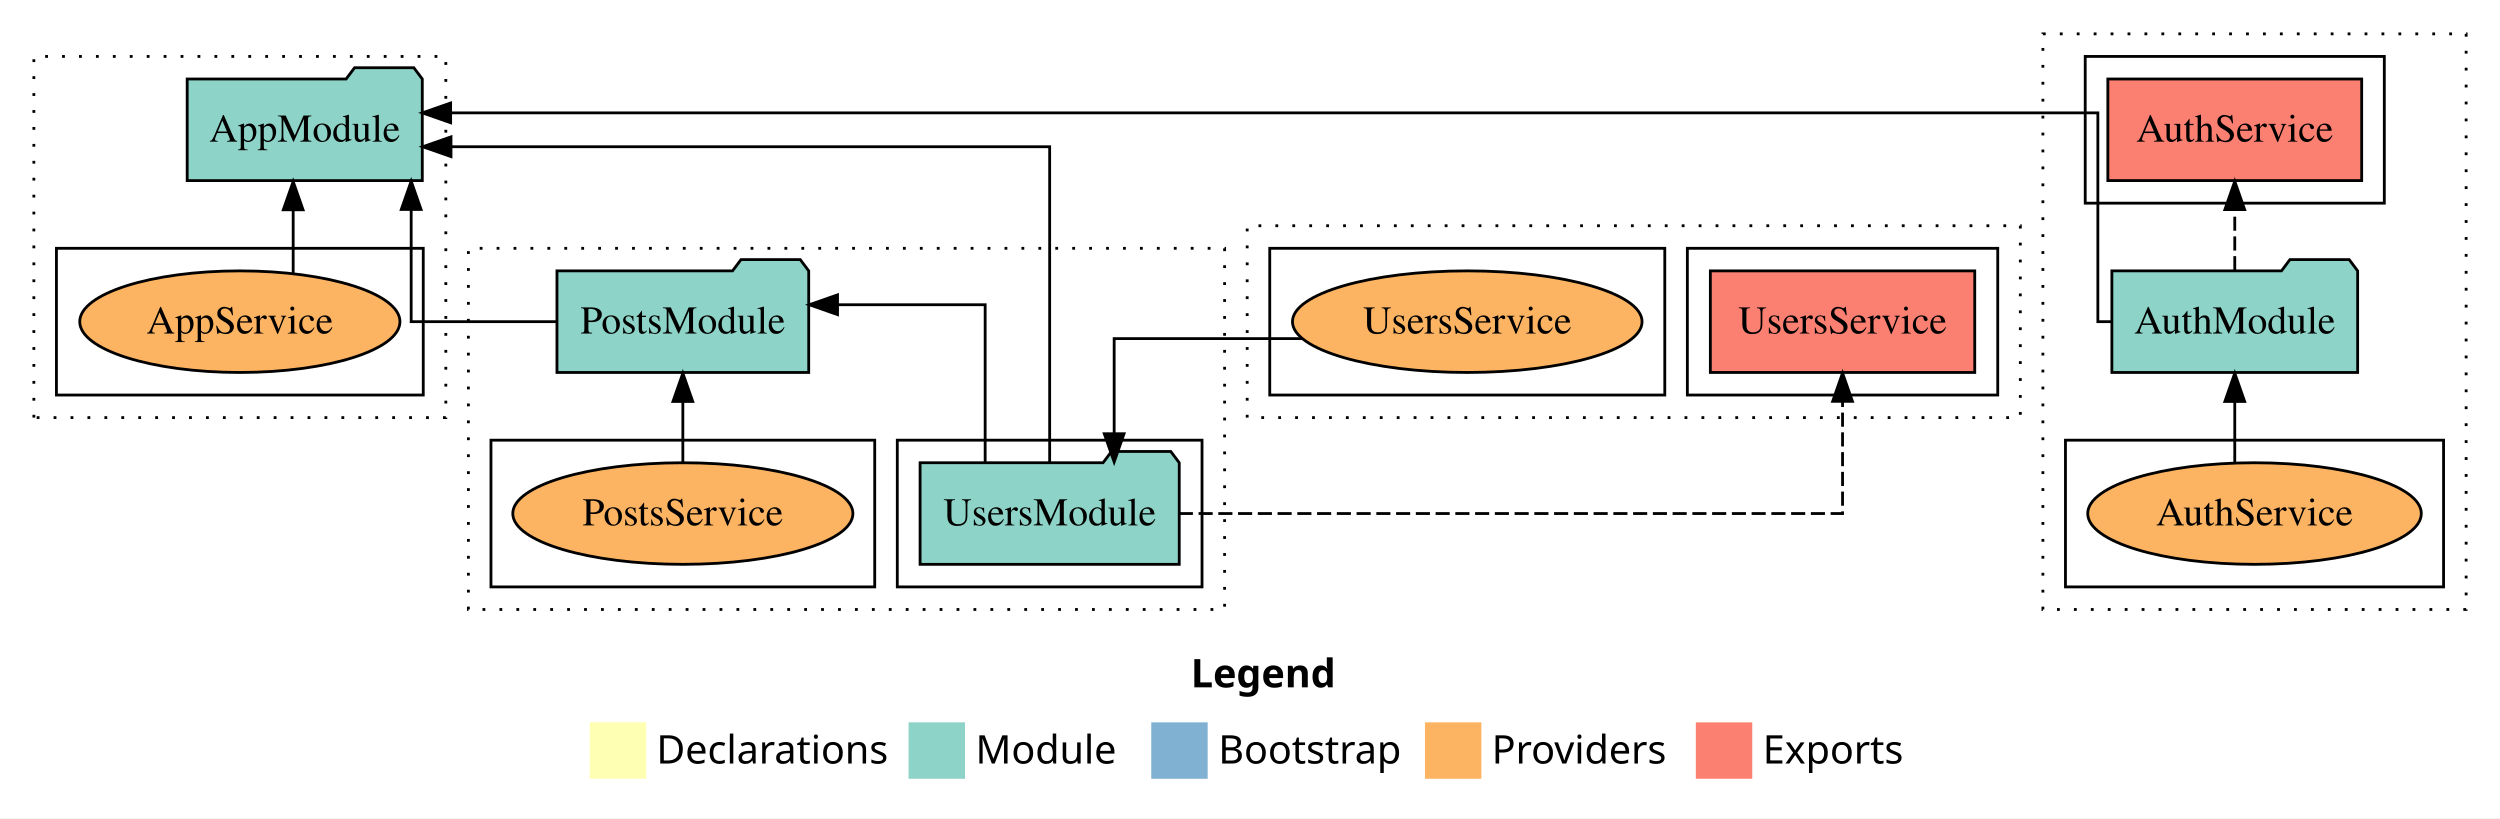
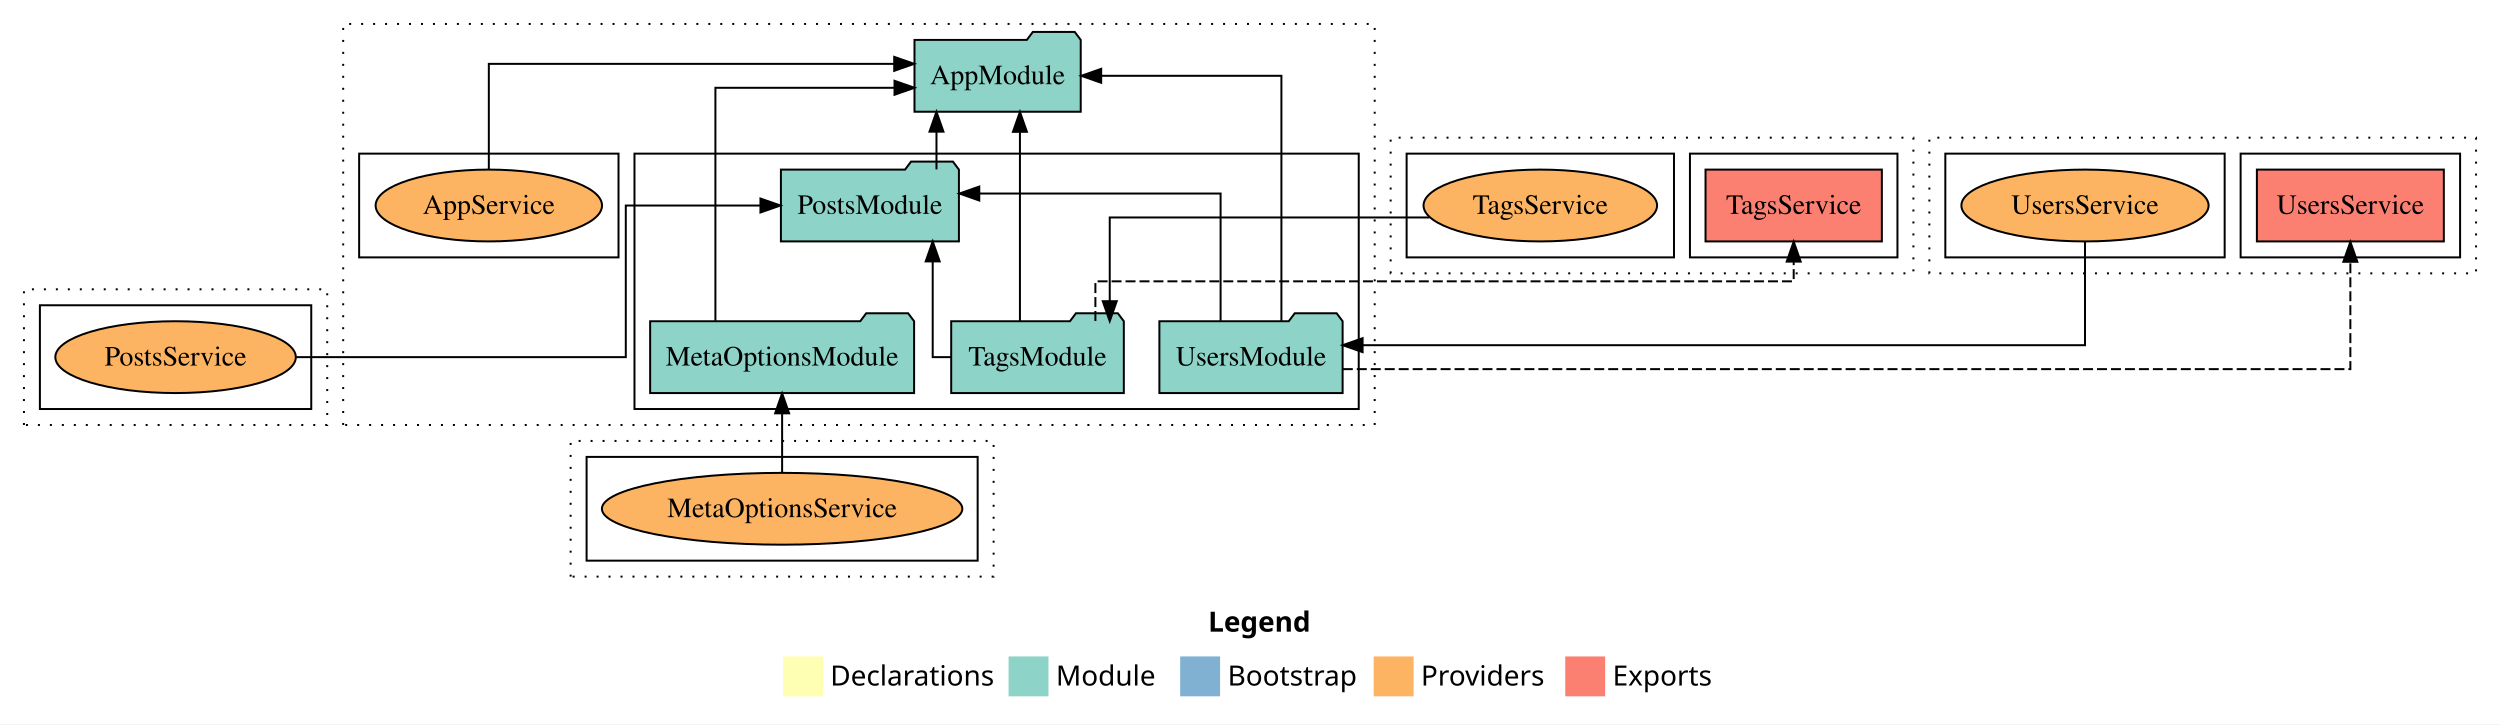
- <svg xmlns="http://www.w3.org/2000/svg" width="886pt" height="290pt" viewBox="0.00 0.00 886.00 290.00">
-   <g id="graph0" class="graph" transform="scale(1 1) rotate(0) translate(4 286)">
-     <polygon fill="white" stroke="transparent" points="-4,4 -4,-286 882,-286 882,4 -4,4" />
-     <text text-anchor="start" x="418.01" y="-42.4" font-family="Times-12" font-weight="bold" font-size="14.00">Legend</text>
-     <polygon fill="#ffffb3" stroke="transparent" points="205,-10 205,-30 225,-30 225,-10 205,-10" />
-     <text text-anchor="start" x="228.63" y="-15.4" font-family="Times-12" font-size="14.00">  Declarations</text>
-     <polygon fill="#8dd3c7" stroke="transparent" points="318,-10 318,-30 338,-30 338,-10 318,-10" />
-     <text text-anchor="start" x="341.73" y="-15.4" font-family="Times-12" font-size="14.00">  Module</text>
-     <polygon fill="#80b1d3" stroke="transparent" points="404,-10 404,-30 424,-30 424,-10 404,-10" />
-     <text text-anchor="start" x="427.78" y="-15.4" font-family="Times-12" font-size="14.00">  Bootstrap</text>
-     <polygon fill="#fdb462" stroke="transparent" points="501,-10 501,-30 521,-30 521,-10 501,-10" />
-     <text text-anchor="start" x="524.67" y="-15.4" font-family="Times-12" font-size="14.00">  Providers</text>
-     <polygon fill="#fb8072" stroke="transparent" points="597,-10 597,-30 617,-30 617,-10 597,-10" />
-     <text text-anchor="start" x="620.73" y="-15.4" font-family="Times-12" font-size="14.00">  Exports</text>
+ <svg xmlns="http://www.w3.org/2000/svg" width="1253pt" height="363pt" viewBox="0.00 0.00 1253.00 363.00">
+   <g id="graph0" class="graph" transform="scale(1 1) rotate(0) translate(4 359)">
+     <polygon fill="white" stroke="transparent" points="-4,4 -4,-359 1249,-359 1249,4 -4,4" />
+     <text text-anchor="start" x="601.51" y="-42.4" font-family="Times-12" font-weight="bold" font-size="14.00">Legend</text>
+     <polygon fill="#ffffb3" stroke="transparent" points="388.5,-10 388.5,-30 408.5,-30 408.5,-10 388.5,-10" />
+     <text text-anchor="start" x="412.13" y="-15.4" font-family="Times-12" font-size="14.00">  Declarations</text>
+     <polygon fill="#8dd3c7" stroke="transparent" points="501.5,-10 501.5,-30 521.5,-30 521.5,-10 501.5,-10" />
+     <text text-anchor="start" x="525.23" y="-15.4" font-family="Times-12" font-size="14.00">  Module</text>
+     <polygon fill="#80b1d3" stroke="transparent" points="587.5,-10 587.5,-30 607.5,-30 607.5,-10 587.5,-10" />
+     <text text-anchor="start" x="611.28" y="-15.4" font-family="Times-12" font-size="14.00">  Bootstrap</text>
+     <polygon fill="#fdb462" stroke="transparent" points="684.5,-10 684.5,-30 704.5,-30 704.5,-10 684.5,-10" />
+     <text text-anchor="start" x="708.17" y="-15.4" font-family="Times-12" font-size="14.00">  Providers</text>
+     <polygon fill="#fb8072" stroke="transparent" points="780.5,-10 780.5,-30 800.5,-30 800.5,-10 780.5,-10" />
+     <text text-anchor="start" x="804.23" y="-15.4" font-family="Times-12" font-size="14.00">  Exports</text>
+     <g id="clust1" class="cluster">
+       <polygon fill="none" stroke="black" stroke-dasharray="1,5" points="168,-146 168,-347 685,-347 685,-146 168,-146" />
+     </g>
+     <g id="clust3" class="cluster">
+       <polygon fill="none" stroke="black" points="314,-154 314,-282 677,-282 677,-154 314,-154" />
+     </g>
+     <g id="clust6" class="cluster">
+       <polygon fill="none" stroke="black" points="176,-230 176,-282 306,-282 306,-230 176,-230" />
+     </g>
    <g id="clust7" class="cluster">
-       <polygon fill="none" stroke="black" stroke-dasharray="1,5" points="720,-70 720,-274 870,-274 870,-70 720,-70" />
-     </g>
-     <g id="clust10" class="cluster">
-       <polygon fill="none" stroke="black" points="735,-214 735,-266 841,-266 841,-214 735,-214" />
+       <polygon fill="none" stroke="black" stroke-dasharray="1,5" points="282,-70 282,-138 494,-138 494,-70 282,-70" />
    </g>
    <g id="clust12" class="cluster">
-       <polygon fill="none" stroke="black" points="728,-78 728,-130 862,-130 862,-78 728,-78" />
+       <polygon fill="none" stroke="black" points="290,-78 290,-130 486,-130 486,-78 290,-78" />
    </g>
    <g id="clust13" class="cluster">
-       <polygon fill="none" stroke="black" stroke-dasharray="1,5" points="162,-70 162,-198 430,-198 430,-70 162,-70" />
-     </g>
-     <g id="clust15" class="cluster">
-       <polygon fill="none" stroke="black" points="314,-78 314,-130 422,-130 422,-78 314,-78" />
+       <polygon fill="none" stroke="black" stroke-dasharray="1,5" points="8,-146 8,-214 160,-214 160,-146 8,-146" />
    </g>
    <g id="clust18" class="cluster">
-       <polygon fill="none" stroke="black" points="170,-78 170,-130 306,-130 306,-78 170,-78" />
+       <polygon fill="none" stroke="black" points="16,-154 16,-206 152,-206 152,-154 16,-154" />
    </g>
    <g id="clust19" class="cluster">
-       <polygon fill="none" stroke="black" stroke-dasharray="1,5" points="438,-138 438,-206 712,-206 712,-138 438,-138" />
+       <polygon fill="none" stroke="black" stroke-dasharray="1,5" points="693,-222 693,-290 955,-290 955,-222 693,-222" />
    </g>
    <g id="clust22" class="cluster">
-       <polygon fill="none" stroke="black" points="594,-146 594,-198 704,-198 704,-146 594,-146" />
+       <polygon fill="none" stroke="black" points="843,-230 843,-282 947,-282 947,-230 843,-230" />
    </g>
    <g id="clust24" class="cluster">
-       <polygon fill="none" stroke="black" points="446,-146 446,-198 586,-198 586,-146 446,-146" />
+       <polygon fill="none" stroke="black" points="701,-230 701,-282 835,-282 835,-230 701,-230" />
    </g>
-     <g id="clust1" class="cluster">
-       <polygon fill="none" stroke="black" stroke-dasharray="1,5" points="8,-138 8,-266 154,-266 154,-138 8,-138" />
+     <g id="clust25" class="cluster">
+       <polygon fill="none" stroke="black" stroke-dasharray="1,5" points="963,-222 963,-290 1237,-290 1237,-222 963,-222" />
    </g>
-     <g id="clust6" class="cluster">
-       <polygon fill="none" stroke="black" points="16,-146 16,-198 146,-198 146,-146 16,-146" />
+     <g id="clust28" class="cluster">
+       <polygon fill="none" stroke="black" points="1119,-230 1119,-282 1229,-282 1229,-230 1119,-230" />
+     </g>
+     <g id="clust30" class="cluster">
+       <polygon fill="none" stroke="black" points="971,-230 971,-282 1111,-282 1111,-230 971,-230" />
    </g>
    <g id="node1" class="node">
-       <polygon fill="#8dd3c7" stroke="black" points="831.55,-190 828.55,-194 807.55,-194 804.55,-190 744.45,-190 744.45,-154 831.55,-154 831.55,-190" />
-       <text text-anchor="middle" x="788" y="-167.8" font-family="Times,serif" font-size="14.00">AuthModule</text>
+       <polygon fill="#8dd3c7" stroke="black" points="454.15,-198 451.15,-202 430.15,-202 427.15,-198 321.85,-198 321.85,-162 454.15,-162 454.15,-198" />
+       <text text-anchor="middle" x="388" y="-175.8" font-family="Times,serif" font-size="14.00">MetaOptionsModule</text>
+     </g>
+     <g id="node5" class="node">
+       <polygon fill="#8dd3c7" stroke="black" points="537.66,-339 534.66,-343 513.66,-343 510.66,-339 454.34,-339 454.34,-303 537.66,-303 537.66,-339" />
+       <text text-anchor="middle" x="496" y="-316.8" font-family="Times,serif" font-size="14.00">AppModule</text>
+     </g>
+     <g id="edge1" class="edge">
+       <path fill="none" stroke="black" d="M354.56,-198.21C354.56,-235.06 354.56,-315 354.56,-315 354.56,-315 444.33,-315 444.33,-315" />
+       <polygon fill="black" stroke="black" points="444.33,-318.5 454.33,-315 444.33,-311.5 444.33,-318.5" />
+     </g>
+     <g id="node2" class="node">
+       <polygon fill="#8dd3c7" stroke="black" points="476.61,-274 473.61,-278 452.61,-278 449.61,-274 387.39,-274 387.39,-238 476.61,-238 476.61,-274" />
+       <text text-anchor="middle" x="432" y="-251.8" font-family="Times,serif" font-size="14.00">PostsModule</text>
+     </g>
+     <g id="edge2" class="edge">
+       <path fill="none" stroke="black" d="M465.36,-274.11C465.36,-274.11 465.36,-292.99 465.36,-292.99" />
+       <polygon fill="black" stroke="black" points="461.86,-292.99 465.36,-302.99 468.86,-292.99 461.86,-292.99" />
+     </g>
+     <g id="node3" class="node">
+       <polygon fill="#8dd3c7" stroke="black" points="559.26,-198 556.26,-202 535.26,-202 532.26,-198 472.74,-198 472.74,-162 559.26,-162 559.26,-198" />
+       <text text-anchor="middle" x="516" y="-175.8" font-family="Times,serif" font-size="14.00">TagsModule</text>
+     </g>
+     <g id="edge7" class="edge">
+       <path fill="none" stroke="black" d="M472.62,-180C467.18,-180 463.47,-180 463.47,-180 463.47,-180 463.47,-227.99 463.47,-227.99" />
+       <polygon fill="black" stroke="black" points="459.97,-227.99 463.47,-237.99 466.97,-227.99 459.97,-227.99" />
+     </g>
+     <g id="edge3" class="edge">
+       <path fill="none" stroke="black" d="M507.19,-198.14C507.19,-198.14 507.19,-292.93 507.19,-292.93" />
+       <polygon fill="black" stroke="black" points="503.69,-292.92 507.19,-302.93 510.69,-292.93 503.69,-292.92" />
+     </g>
+     <g id="node9" class="node">
+       <polygon fill="#fb8072" stroke="black" points="939.19,-274 850.81,-274 850.81,-238 939.19,-238 939.19,-274" />
+       <text text-anchor="middle" x="895" y="-251.8" font-family="Times,serif" font-size="14.00">TagsService </text>
+     </g>
+     <g id="edge10" class="edge">
+       <path fill="none" stroke="black" stroke-dasharray="5,2" d="M545.01,-198.11C545.01,-207.9 545.01,-218 545.01,-218 545.01,-218 895,-218 895,-218 895,-218 895,-227.89 895,-227.89" />
+       <polygon fill="black" stroke="black" points="891.5,-227.89 895,-237.89 898.5,-227.89 891.5,-227.89" />
    </g>
    <g id="node4" class="node">
-       <polygon fill="#8dd3c7" stroke="black" points="145.66,-258 142.66,-262 121.66,-262 118.66,-258 62.34,-258 62.34,-222 145.66,-222 145.66,-258" />
-       <text text-anchor="middle" x="104" y="-235.8" font-family="Times,serif" font-size="14.00">AppModule</text>
+       <polygon fill="#8dd3c7" stroke="black" points="668.92,-198 665.92,-202 644.92,-202 641.92,-198 577.08,-198 577.08,-162 668.92,-162 668.92,-198" />
+       <text text-anchor="middle" x="623" y="-175.8" font-family="Times,serif" font-size="14.00">UsersModule</text>
    </g>
-     <g id="edge1" class="edge">
-       <path fill="none" stroke="black" d="M744.31,-172C741.33,-172 739.48,-172 739.48,-172 739.48,-172 739.48,-246 739.48,-246 739.48,-246 155.7,-246 155.7,-246" />
-       <polygon fill="black" stroke="black" points="155.7,-242.5 145.7,-246 155.7,-249.5 155.7,-242.5" />
+     <g id="edge8" class="edge">
+       <path fill="none" stroke="black" d="M607.76,-198.2C607.76,-222.36 607.76,-262 607.76,-262 607.76,-262 486.81,-262 486.81,-262" />
+       <polygon fill="black" stroke="black" points="486.81,-258.5 476.81,-262 486.81,-265.5 486.81,-258.5" />
+     </g>
+     <g id="edge4" class="edge">
+       <path fill="none" stroke="black" d="M638.24,-198.14C638.24,-236.23 638.24,-321 638.24,-321 638.24,-321 547.91,-321 547.91,-321" />
+       <polygon fill="black" stroke="black" points="547.91,-317.5 537.91,-321 547.91,-324.5 547.91,-317.5" />
+     </g>
+     <g id="node11" class="node">
+       <polygon fill="#fb8072" stroke="black" points="1220.85,-274 1127.15,-274 1127.15,-238 1220.85,-238 1220.85,-274" />
+       <text text-anchor="middle" x="1174" y="-251.8" font-family="Times,serif" font-size="14.00">UsersService </text>
+     </g>
+     <g id="edge12" class="edge">
+       <path fill="none" stroke="black" stroke-dasharray="5,2" d="M669.03,-174C801.46,-174 1174,-174 1174,-174 1174,-174 1174,-227.8 1174,-227.8" />
+       <polygon fill="black" stroke="black" points="1170.5,-227.8 1174,-237.8 1177.5,-227.8 1170.5,-227.8" />
    </g>
    <g id="node6" class="node">
-       <polygon fill="#fb8072" stroke="black" points="832.98,-258 743.02,-258 743.02,-222 832.98,-222 832.98,-258" />
-       <text text-anchor="middle" x="788" y="-235.8" font-family="Times,serif" font-size="14.00">AuthService </text>
+       <ellipse fill="#fdb462" stroke="black" cx="241" cy="-256" rx="56.74" ry="18" />
+       <text text-anchor="middle" x="241" y="-251.8" font-family="Times,serif" font-size="14.00">AppService</text>
    </g>
    <g id="edge5" class="edge">
-       <path fill="none" stroke="black" stroke-dasharray="5,2" d="M788,-190.22C788,-190.22 788,-211.73 788,-211.73" />
-       <polygon fill="black" stroke="black" points="784.5,-211.73 788,-221.73 791.5,-211.73 784.5,-211.73" />
+       <path fill="none" stroke="black" d="M241,-274.28C241,-295.32 241,-327 241,-327 241,-327 444.18,-327 444.18,-327" />
+       <polygon fill="black" stroke="black" points="444.18,-330.5 454.18,-327 444.18,-323.5 444.18,-330.5" />
    </g>
-     <g id="node2" class="node">
-       <polygon fill="#8dd3c7" stroke="black" points="282.61,-190 279.61,-194 258.61,-194 255.61,-190 193.39,-190 193.39,-154 282.61,-154 282.61,-190" />
-       <text text-anchor="middle" x="238" y="-167.8" font-family="Times,serif" font-size="14.00">PostsModule</text>
+     <g id="node7" class="node">
+       <ellipse fill="#fdb462" stroke="black" cx="388" cy="-104" rx="90.33" ry="18" />
+       <text text-anchor="middle" x="388" y="-99.8" font-family="Times,serif" font-size="14.00">MetaOptionsService</text>
    </g>
-     <g id="edge2" class="edge">
-       <path fill="none" stroke="black" d="M193.24,-172C168.1,-172 141.72,-172 141.72,-172 141.72,-172 141.72,-211.78 141.72,-211.78" />
-       <polygon fill="black" stroke="black" points="138.22,-211.78 141.72,-221.78 145.22,-211.78 138.22,-211.78" />
+     <g id="edge6" class="edge">
+       <path fill="none" stroke="black" d="M388,-122.01C388,-122.01 388,-151.85 388,-151.85" />
+       <polygon fill="black" stroke="black" points="384.5,-151.85 388,-161.85 391.5,-151.85 384.5,-151.85" />
    </g>
-     <g id="node3" class="node">
-       <polygon fill="#8dd3c7" stroke="black" points="413.92,-122 410.92,-126 389.92,-126 386.92,-122 322.08,-122 322.08,-86 413.92,-86 413.92,-122" />
-       <text text-anchor="middle" x="368" y="-99.8" font-family="Times,serif" font-size="14.00">UsersModule</text>
-     </g>
-     <g id="edge7" class="edge">
-       <path fill="none" stroke="black" d="M345.14,-122.29C345.14,-144.21 345.14,-178 345.14,-178 345.14,-178 292.82,-178 292.82,-178" />
-       <polygon fill="black" stroke="black" points="292.82,-174.5 282.82,-178 292.82,-181.5 292.82,-174.5" />
-     </g>
-     <g id="edge3" class="edge">
-       <path fill="none" stroke="black" d="M368,-122.08C368,-157.8 368,-234 368,-234 368,-234 155.83,-234 155.83,-234" />
-       <polygon fill="black" stroke="black" points="155.83,-230.5 145.83,-234 155.83,-237.5 155.83,-230.5" />
-     </g>
-     <g id="node9" class="node">
-       <polygon fill="#fb8072" stroke="black" points="695.85,-190 602.15,-190 602.15,-154 695.85,-154 695.85,-190" />
-       <text text-anchor="middle" x="649" y="-167.8" font-family="Times,serif" font-size="14.00">UsersService </text>
+     <g id="node8" class="node">
+       <ellipse fill="#fdb462" stroke="black" cx="84" cy="-180" rx="60.27" ry="18" />
+       <text text-anchor="middle" x="84" y="-175.8" font-family="Times,serif" font-size="14.00">PostsService</text>
    </g>
    <g id="edge9" class="edge">
-       <path fill="none" stroke="black" stroke-dasharray="5,2" d="M413.77,-104C493.4,-104 649,-104 649,-104 649,-104 649,-143.78 649,-143.78" />
-       <polygon fill="black" stroke="black" points="645.5,-143.78 649,-153.78 652.5,-143.78 645.5,-143.78" />
-     </g>
-     <g id="node5" class="node">
-       <ellipse fill="#fdb462" stroke="black" cx="81" cy="-172" rx="56.74" ry="18" />
-       <text text-anchor="middle" x="81" y="-167.8" font-family="Times,serif" font-size="14.00">AppService</text>
-     </g>
-     <g id="edge4" class="edge">
-       <path fill="none" stroke="black" d="M99.9,-189.16C99.9,-189.16 99.9,-211.65 99.9,-211.65" />
-       <polygon fill="black" stroke="black" points="96.4,-211.65 99.9,-221.65 103.4,-211.65 96.4,-211.65" />
-     </g>
-     <g id="node7" class="node">
-       <ellipse fill="#fdb462" stroke="black" cx="795" cy="-104" rx="59.11" ry="18" />
-       <text text-anchor="middle" x="795" y="-99.8" font-family="Times,serif" font-size="14.00">AuthService</text>
-     </g>
-     <g id="edge6" class="edge">
-       <path fill="none" stroke="black" d="M788,-122.22C788,-122.22 788,-143.73 788,-143.73" />
-       <polygon fill="black" stroke="black" points="784.5,-143.73 788,-153.73 791.5,-143.73 784.5,-143.73" />
-     </g>
-     <g id="node8" class="node">
-       <ellipse fill="#fdb462" stroke="black" cx="238" cy="-104" rx="60.27" ry="18" />
-       <text text-anchor="middle" x="238" y="-99.8" font-family="Times,serif" font-size="14.00">PostsService</text>
-     </g>
-     <g id="edge8" class="edge">
-       <path fill="none" stroke="black" d="M238,-122.22C238,-122.22 238,-143.73 238,-143.73" />
-       <polygon fill="black" stroke="black" points="234.5,-143.73 238,-153.73 241.5,-143.73 234.5,-143.73" />
+       <path fill="none" stroke="black" d="M144.47,-180C211.31,-180 309.65,-180 309.65,-180 309.65,-180 309.65,-256 309.65,-256 309.65,-256 377.14,-256 377.14,-256" />
+       <polygon fill="black" stroke="black" points="377.14,-259.5 387.14,-256 377.14,-252.5 377.14,-259.5" />
    </g>
    <g id="node10" class="node">
-       <ellipse fill="#fdb462" stroke="black" cx="516" cy="-172" rx="61.95" ry="18" />
-       <text text-anchor="middle" x="516" y="-167.8" font-family="Times,serif" font-size="14.00">UsersService</text>
+       <ellipse fill="#fdb462" stroke="black" cx="768" cy="-256" rx="58.53" ry="18" />
+       <text text-anchor="middle" x="768" y="-251.8" font-family="Times,serif" font-size="14.00">TagsService</text>
    </g>
-     <g id="edge10" class="edge">
-       <path fill="none" stroke="black" d="M457.46,-166C424.89,-166 390.86,-166 390.86,-166 390.86,-166 390.86,-132.27 390.86,-132.27" />
-       <polygon fill="black" stroke="black" points="394.36,-132.27 390.86,-122.27 387.36,-132.27 394.36,-132.27" />
+     <g id="edge11" class="edge">
+       <path fill="none" stroke="black" d="M712.43,-250C648.48,-250 552.2,-250 552.2,-250 552.2,-250 552.2,-208.03 552.2,-208.03" />
+       <polygon fill="black" stroke="black" points="555.7,-208.03 552.2,-198.03 548.7,-208.03 555.7,-208.03" />
+     </g>
+     <g id="node12" class="node">
+       <ellipse fill="#fdb462" stroke="black" cx="1041" cy="-256" rx="61.95" ry="18" />
+       <text text-anchor="middle" x="1041" y="-251.8" font-family="Times,serif" font-size="14.00">UsersService</text>
+     </g>
+     <g id="edge13" class="edge">
+       <path fill="none" stroke="black" d="M1041,-237.97C1041,-217.23 1041,-186 1041,-186 1041,-186 678.93,-186 678.93,-186" />
+       <polygon fill="black" stroke="black" points="678.93,-182.5 668.93,-186 678.93,-189.5 678.93,-182.5" />
    </g>
  </g>
</svg>
